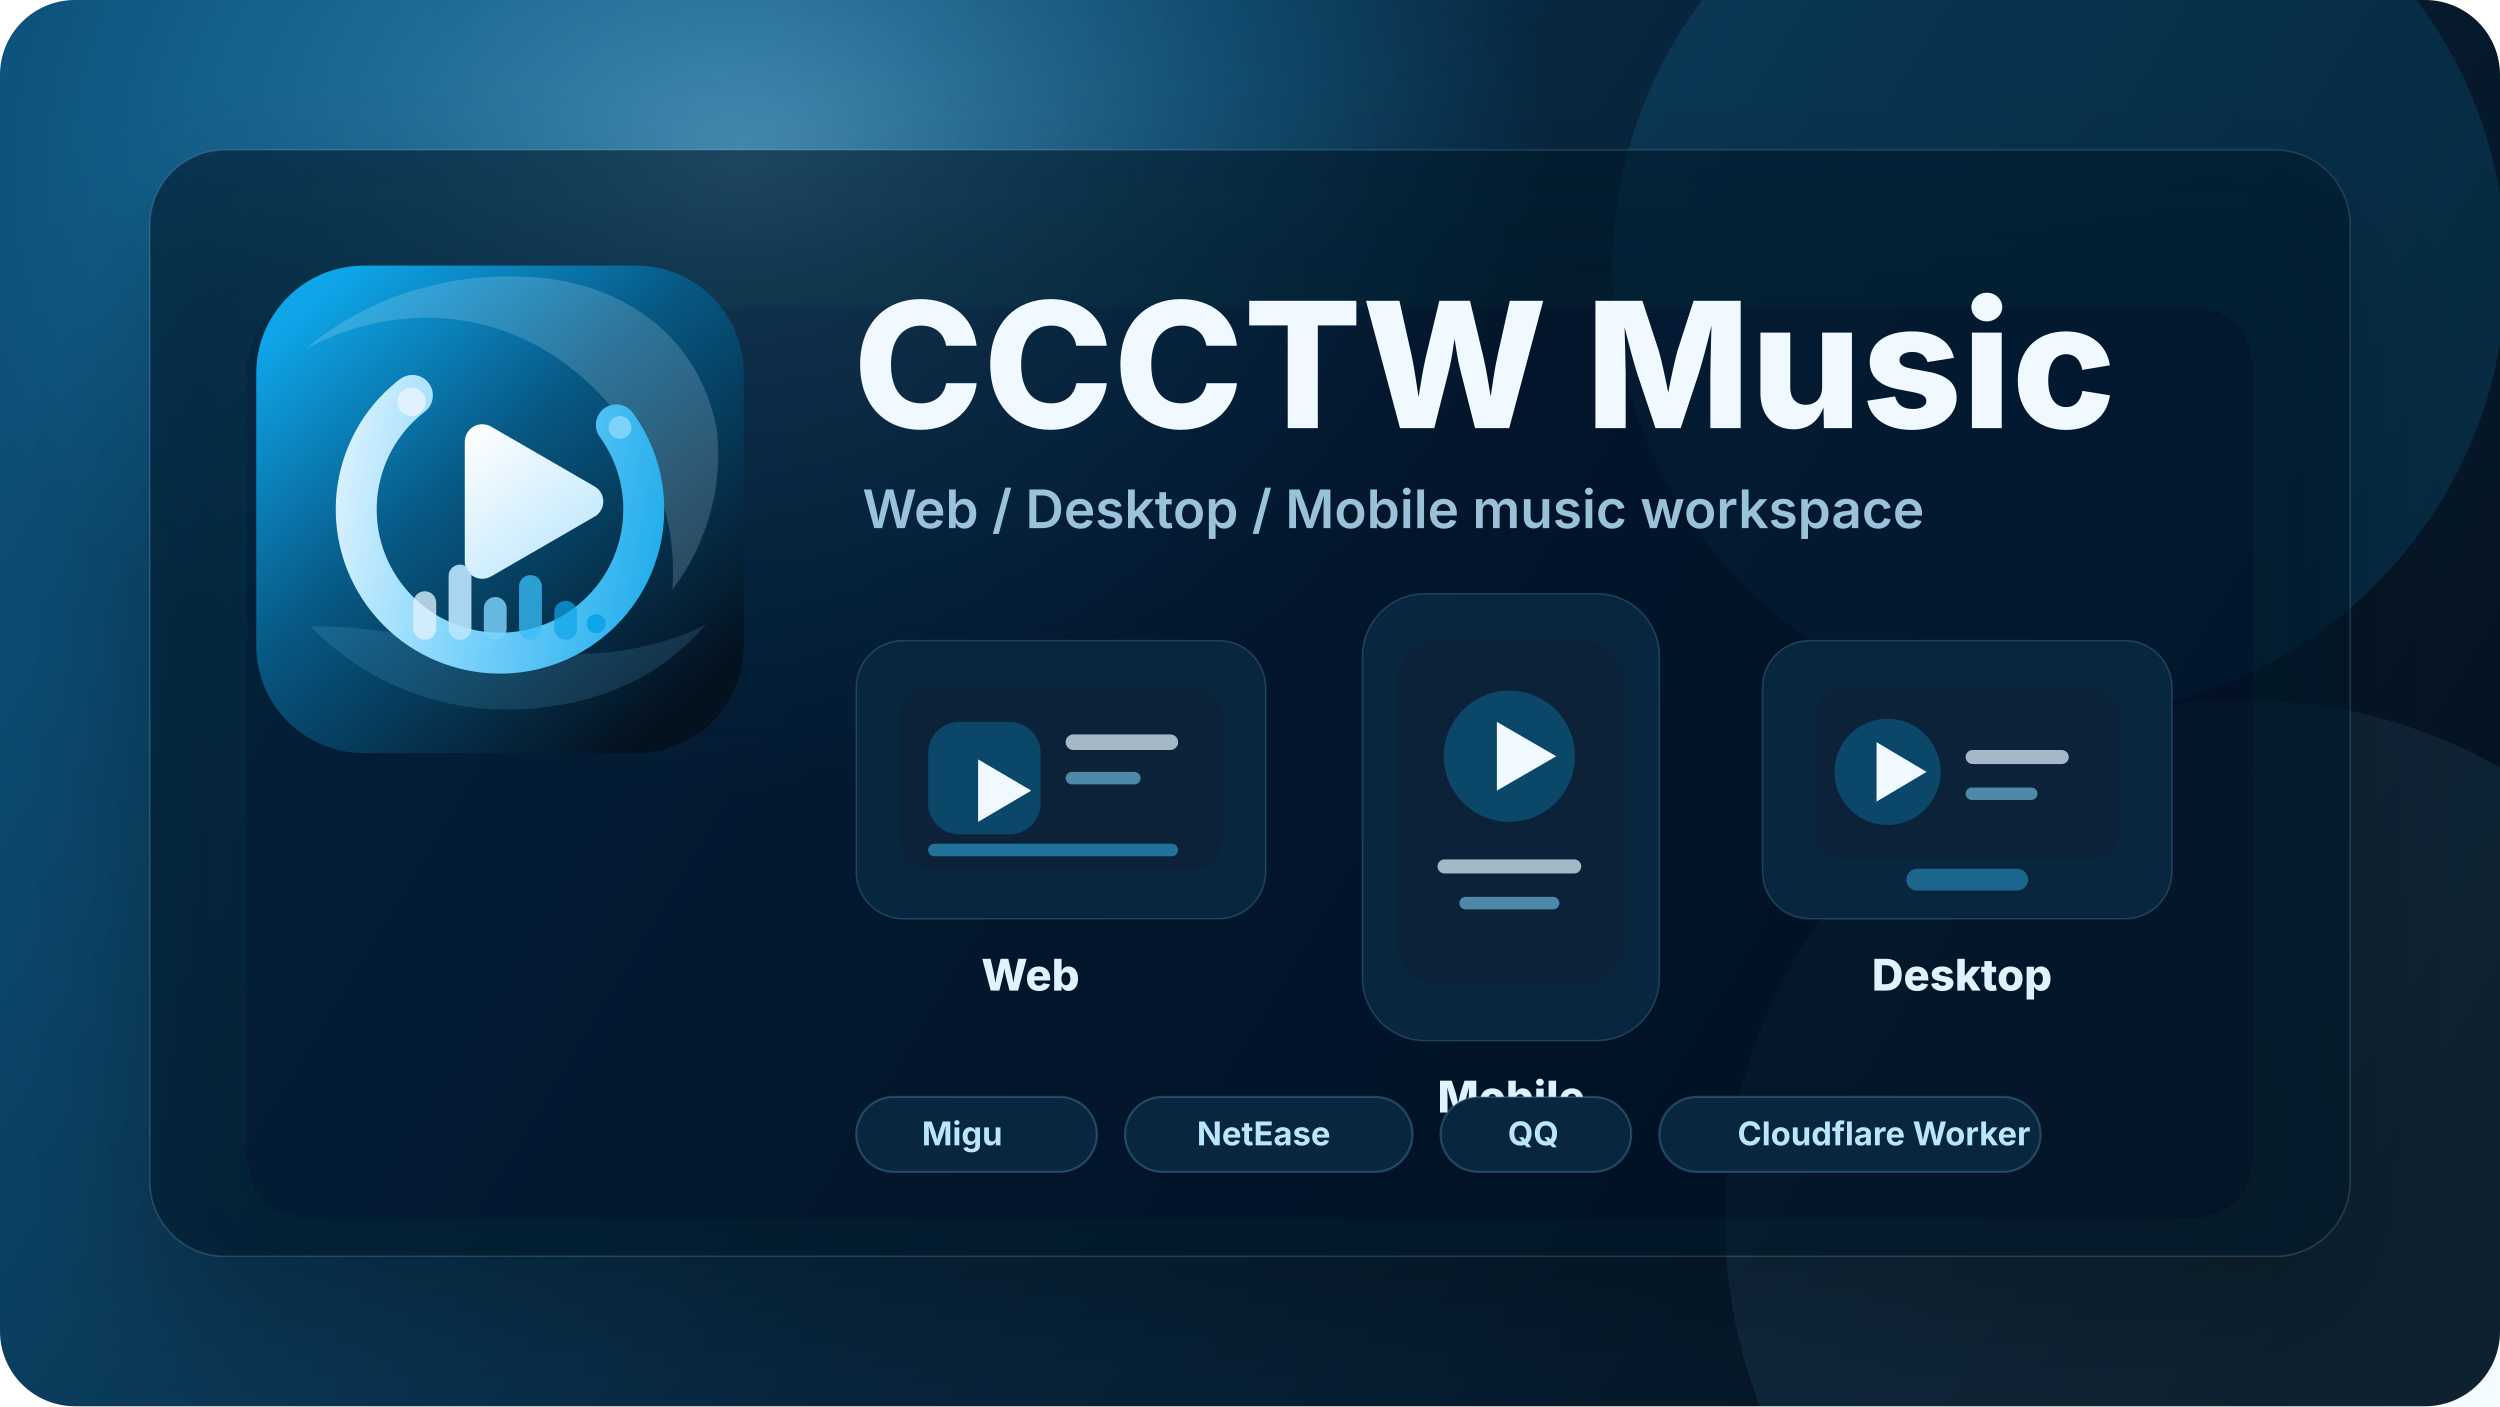
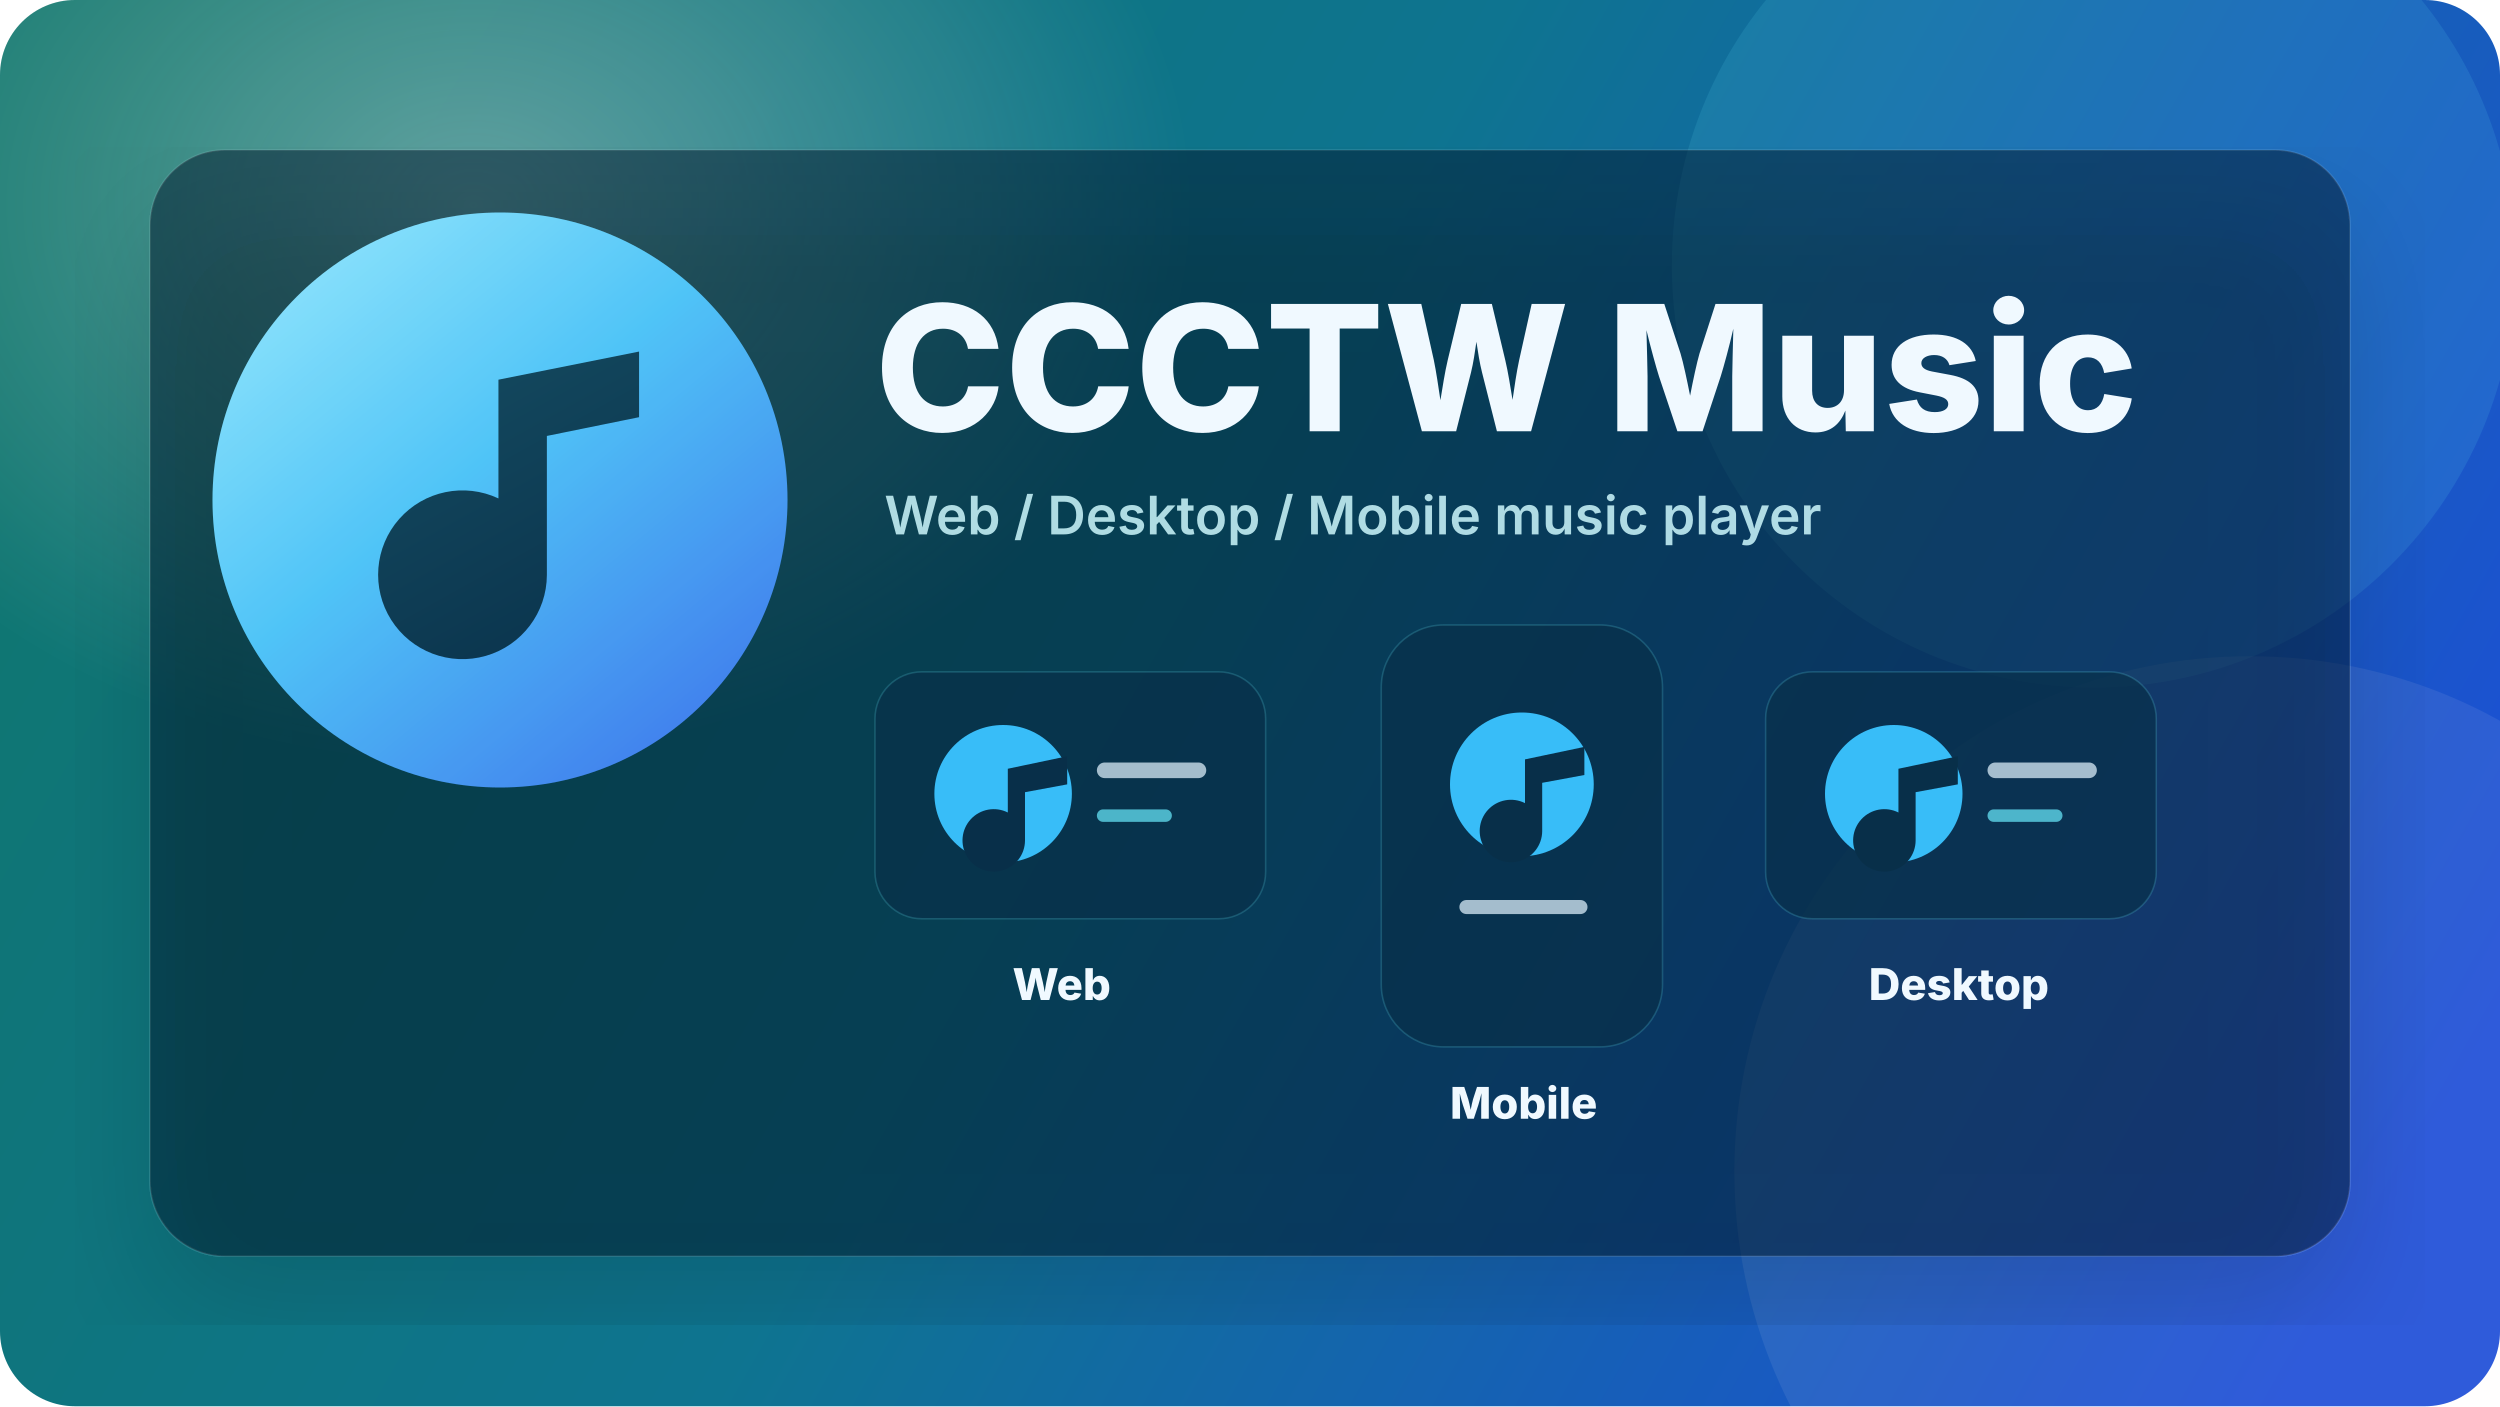
<svg xmlns="http://www.w3.org/2000/svg" viewBox="0 0 1600 900" fill="none">
  <defs>
-     <linearGradient id="intro-bg" x1="124" x2="1460" y1="64" y2="876" gradientUnits="userSpaceOnUse">
-       <stop stop-color="#0d4f76" />
-       <stop offset="0.48" stop-color="#08263e" />
-       <stop offset="1" stop-color="#04111f" />
+     <linearGradient id="intro-bg" x1="80" x2="1488" y1="48" y2="850" gradientUnits="userSpaceOnUse">
+       <stop stop-color="#0f766e" />
+       <stop offset="0.46" stop-color="#0e7490" />
+       <stop offset="1" stop-color="#1d4ed8" />
    </linearGradient>
-     <radialGradient id="intro-sky" cx="0" cy="0" r="1" gradientTransform="matrix(0 400 -520 0 474 108)" gradientUnits="userSpaceOnUse">
-       <stop stop-color="#7dd3fc" stop-opacity="0.54" />
-       <stop offset="1" stop-color="#0ea5e9" stop-opacity="0" />
+     <radialGradient id="intro-warm" cx="0" cy="0" r="1" gradientTransform="matrix(0 360 -460 0 304 130)" gradientUnits="userSpaceOnUse">
+       <stop stop-color="#fff7ed" stop-opacity="0.34" />
+       <stop offset="1" stop-color="#fff7ed" stop-opacity="0" />
    </radialGradient>
-     <linearGradient id="intro-mark-bg" x1="116" x2="872" y1="78" y2="938" gradientUnits="userSpaceOnUse">
-       <stop stop-color="#0ea5e9" />
-       <stop offset="0.42" stop-color="#075985" />
-       <stop offset="1" stop-color="#04111f" />
+     <linearGradient id="mark-bg" x1="154" x2="462" y1="134" y2="506" gradientUnits="userSpaceOnUse">
+       <stop stop-color="#8be7ff" />
+       <stop offset="0.46" stop-color="#38bdf8" />
+       <stop offset="1" stop-color="#2563eb" />
    </linearGradient>
-     <linearGradient id="intro-orbit" x1="216" x2="818" y1="194" y2="826" gradientUnits="userSpaceOnUse">
-       <stop stop-color="#f0f9ff" />
-       <stop offset="0.46" stop-color="#7dd3fc" />
-       <stop offset="1" stop-color="#0ea5e9" />
+     <linearGradient id="mark-note" x1="276" x2="422" y1="182" y2="444" gradientUnits="userSpaceOnUse">
+       <stop stop-color="#164e63" />
+       <stop offset="1" stop-color="#082f49" />
    </linearGradient>
-     <linearGradient id="intro-play" x1="423" x2="666" y1="354" y2="664" gradientUnits="userSpaceOnUse">
-       <stop stop-color="#ffffff" />
-       <stop offset="1" stop-color="#bae6fd" />
-     </linearGradient>
-     <filter id="intro-shadow" x="-20" y="-20" width="1640" height="940" color-interpolation-filters="sRGB" filterUnits="userSpaceOnUse">
-       <feDropShadow dx="0" dy="38" stdDeviation="40" flood-color="#020617" flood-opacity="0.38" />
+     <filter id="panel-shadow" x="48" y="56" width="1504" height="792" color-interpolation-filters="sRGB" filterUnits="userSpaceOnUse">
+       <feDropShadow dx="0" dy="38" stdDeviation="40" flood-color="#020617" flood-opacity="0.28" />
    </filter>
  </defs>
  <rect width="1600" height="900" rx="48" fill="url(#intro-bg)" />
-   <rect width="1600" height="900" rx="48" fill="url(#intro-sky)" />
-   <circle cx="1318" cy="172" r="286" fill="#0ea5e9" opacity="0.14" />
-   <circle cx="1436" cy="780" r="332" fill="#7dd3fc" opacity="0.08" />
-   <g filter="url(#intro-shadow)">
-     <rect x="96" y="96" width="1408" height="708" rx="48" fill="#061526" fill-opacity="0.58" stroke="#bae6fd" stroke-opacity="0.13" />
+   <rect width="1600" height="900" rx="48" fill="url(#intro-warm)" />
+   <circle cx="1340" cy="170" r="270" fill="#67e8f9" opacity="0.12" />
+   <circle cx="1440" cy="750" r="330" fill="#fff7ed" opacity="0.08" />
+   <g filter="url(#panel-shadow)">
+     <rect x="96" y="96" width="1408" height="708" rx="48" fill="#061526" fill-opacity="0.5" stroke="#e0f2fe" stroke-opacity="0.12" />
  </g>
-   <g transform="translate(164 170) scale(0.3046875)">
-     <rect width="1024" height="1024" rx="226" fill="url(#intro-mark-bg)" />
-     <path d="M104 175c178-96 382-86 538 26 154 110 246 292 232 480 72-96 106-212 94-332C938 170 798 50 610 27 430 6 240 58 104 175Z" fill="#e0f2fe" opacity="0.18" />
-     <path d="M114 758c130 132 308 196 504 168 142-20 250-82 326-172-82 42-182 64-300 62-194-2-358-62-530-58Z" fill="#7dd3fc" opacity="0.14" />
-     <circle cx="512" cy="512" r="302" stroke="url(#intro-orbit)" stroke-linecap="round" stroke-width="86" stroke-dasharray="1415 512" transform="rotate(-36 512 512)" />
-     <circle cx="326" cy="286" r="30" fill="#e0f2fe" />
-     <circle cx="764" cy="340" r="24" fill="#7dd3fc" />
-     <circle cx="714" cy="752" r="20" fill="#0ea5e9" />
-     <path d="M438 370c0-28 30-46 55-32l218 126c24 14 24 49 0 63L493 653c-25 14-55-4-55-32V370Z" fill="url(#intro-play)" />
-     <rect x="330" y="684" width="48" height="102" rx="24" fill="#e0f2fe" opacity="0.78" />
-     <rect x="404" y="628" width="48" height="158" rx="24" fill="#bae6fd" opacity="0.9" />
-     <rect x="478" y="696" width="48" height="90" rx="24" fill="#7dd3fc" opacity="0.82" />
-     <rect x="552" y="650" width="48" height="136" rx="24" fill="#38bdf8" opacity="0.76" />
-     <rect x="626" y="704" width="48" height="82" rx="24" fill="#0ea5e9" opacity="0.7" />
-   </g>
-   <text x="546" y="274" fill="#f0f9ff" font-family="Avenir Next, Inter, PingFang SC, Microsoft YaHei, Arial, sans-serif" font-size="112" font-weight="800">
+   <circle cx="320" cy="320" r="184" fill="url(#mark-bg)" />
+   <circle cx="320" cy="320" r="184" fill="#fff7ed" opacity="0.12" />
+   <path d="M350 210v158a54 54 0 1 1-31-49v-76l90-18v42l-59 12Z" fill="url(#mark-note)" />
+   <text x="560" y="276" fill="#f0f9ff" font-family="Avenir Next, Inter, PingFang SC, Microsoft YaHei, Arial, sans-serif" font-size="112" font-weight="800">
    CCCTW Music
  </text>
-   <text x="552" y="338" fill="#bae6fd" fill-opacity="0.82" font-family="Avenir Next, Inter, PingFang SC, Microsoft YaHei, Arial, sans-serif" font-size="34" font-weight="600">
-     Web / Desktop / Mobile music workspace
+   <text x="566" y="342" fill="#cffafe" fill-opacity="0.84" font-family="Avenir Next, Inter, PingFang SC, Microsoft YaHei, Arial, sans-serif" font-size="34" font-weight="600">
+     Web / Desktop / Mobile music player
  </text>
-   <g transform="translate(548 410)">
-     <rect width="262" height="178" rx="30" fill="#08263e" stroke="#7dd3fc" stroke-opacity="0.2" />
-     <rect x="28" y="30" width="206" height="116" rx="18" fill="#0b2238" />
-     <rect x="46" y="52" width="72" height="72" rx="20" fill="#0ea5e9" fill-opacity="0.28" />
-     <path d="M78 76v40l34-20-34-20Z" fill="#f0f9ff" />
-     <rect x="134" y="60" width="72" height="10" rx="5" fill="#e0f2fe" opacity="0.72" />
-     <rect x="134" y="84" width="48" height="8" rx="4" fill="#7dd3fc" opacity="0.58" />
-     <rect x="46" y="130" width="160" height="8" rx="4" fill="#38bdf8" opacity="0.52" />
-     <text x="80" y="224" fill="#e0f2fe" font-family="Avenir Next, Inter, PingFang SC, Microsoft YaHei, Arial, sans-serif" font-size="28" font-weight="800">Web</text>
+   <g transform="translate(560 430)">
+     <rect width="250" height="158" rx="30" fill="#082f49" fill-opacity="0.7" stroke="#67e8f9" stroke-opacity="0.2" />
+     <circle cx="82" cy="78" r="44" fill="#38bdf8" />
+     <path d="M96 50v58a20 20 0 1 1-11-18V62l38-8v18l-27 5Z" fill="#082f49" />
+     <rect x="142" y="58" width="70" height="10" rx="5" fill="#e0f2fe" opacity="0.72" />
+     <rect x="142" y="88" width="48" height="8" rx="4" fill="#67e8f9" opacity="0.72" />
+     <text x="88" y="210" fill="#f0f9ff" font-family="Avenir Next, Inter, PingFang SC, Microsoft YaHei, Arial, sans-serif" font-size="28" font-weight="800">
+       Web
+     </text>
  </g>
-   <g transform="translate(872 380)">
-     <rect width="190" height="286" rx="40" fill="#08263e" stroke="#7dd3fc" stroke-opacity="0.2" />
-     <rect x="22" y="30" width="146" height="220" rx="28" fill="#0b2238" />
-     <circle cx="94" cy="104" r="42" fill="#0ea5e9" fill-opacity="0.28" />
-     <path d="M86 82v44l38-22-38-22Z" fill="#f0f9ff" />
-     <rect x="48" y="170" width="92" height="9" rx="4.5" fill="#e0f2fe" opacity="0.72" />
-     <rect x="62" y="194" width="64" height="8" rx="4" fill="#7dd3fc" opacity="0.58" />
-     <text x="48" y="332" fill="#e0f2fe" font-family="Avenir Next, Inter, PingFang SC, Microsoft YaHei, Arial, sans-serif" font-size="28" font-weight="800">Mobile</text>
+   <g transform="translate(884 400)">
+     <rect width="180" height="270" rx="40" fill="#082f49" fill-opacity="0.7" stroke="#67e8f9" stroke-opacity="0.2" />
+     <circle cx="90" cy="102" r="46" fill="#38bdf8" />
+     <path d="M103 74v58a20 20 0 1 1-11-18V86l38-8v18l-27 5Z" fill="#082f49" />
+     <rect x="50" y="176" width="82" height="9" rx="4.5" fill="#e0f2fe" opacity="0.72" />
+     <text x="44" y="316" fill="#f0f9ff" font-family="Avenir Next, Inter, PingFang SC, Microsoft YaHei, Arial, sans-serif" font-size="28" font-weight="800">
+       Mobile
+     </text>
  </g>
-   <g transform="translate(1128 410)">
-     <rect width="262" height="178" rx="30" fill="#08263e" stroke="#7dd3fc" stroke-opacity="0.2" />
-     <rect x="34" y="30" width="194" height="110" rx="18" fill="#0b2238" />
-     <rect x="92" y="146" width="78" height="14" rx="7" fill="#38bdf8" opacity="0.42" />
-     <circle cx="80" cy="84" r="34" fill="#0ea5e9" fill-opacity="0.28" />
-     <path d="M73 65v38l32-19-32-19Z" fill="#f0f9ff" />
-     <rect x="130" y="70" width="66" height="9" rx="4.5" fill="#e0f2fe" opacity="0.72" />
-     <rect x="130" y="94" width="46" height="8" rx="4" fill="#7dd3fc" opacity="0.58" />
-     <text x="70" y="224" fill="#e0f2fe" font-family="Avenir Next, Inter, PingFang SC, Microsoft YaHei, Arial, sans-serif" font-size="28" font-weight="800">Desktop</text>
-   </g>
-   <g fill="#08263e" stroke="#7dd3fc" stroke-opacity="0.24" stroke-width="1.4">
-     <rect x="548" y="702" width="154" height="48" rx="24" />
-     <rect x="720" y="702" width="184" height="48" rx="24" />
-     <rect x="922" y="702" width="122" height="48" rx="24" />
-     <rect x="1062" y="702" width="244" height="48" rx="24" />
-   </g>
-   <g fill="#bae6fd" font-family="Avenir Next, Inter, PingFang SC, Microsoft YaHei, Arial, sans-serif" font-size="21" font-weight="700">
-     <text x="590" y="733">Migu</text>
-     <text x="766" y="733">NetEase</text>
-     <text x="965" y="733">QQ</text>
-     <text x="1112" y="733">Cloudflare Worker</text>
+   <g transform="translate(1130 430)">
+     <rect width="250" height="158" rx="30" fill="#082f49" fill-opacity="0.7" stroke="#67e8f9" stroke-opacity="0.2" />
+     <circle cx="82" cy="78" r="44" fill="#38bdf8" />
+     <path d="M96 50v58a20 20 0 1 1-11-18V62l38-8v18l-27 5Z" fill="#082f49" />
+     <rect x="142" y="58" width="70" height="10" rx="5" fill="#e0f2fe" opacity="0.72" />
+     <rect x="142" y="88" width="48" height="8" rx="4" fill="#67e8f9" opacity="0.72" />
+     <text x="66" y="210" fill="#f0f9ff" font-family="Avenir Next, Inter, PingFang SC, Microsoft YaHei, Arial, sans-serif" font-size="28" font-weight="800">
+       Desktop
+     </text>
  </g>
</svg>
